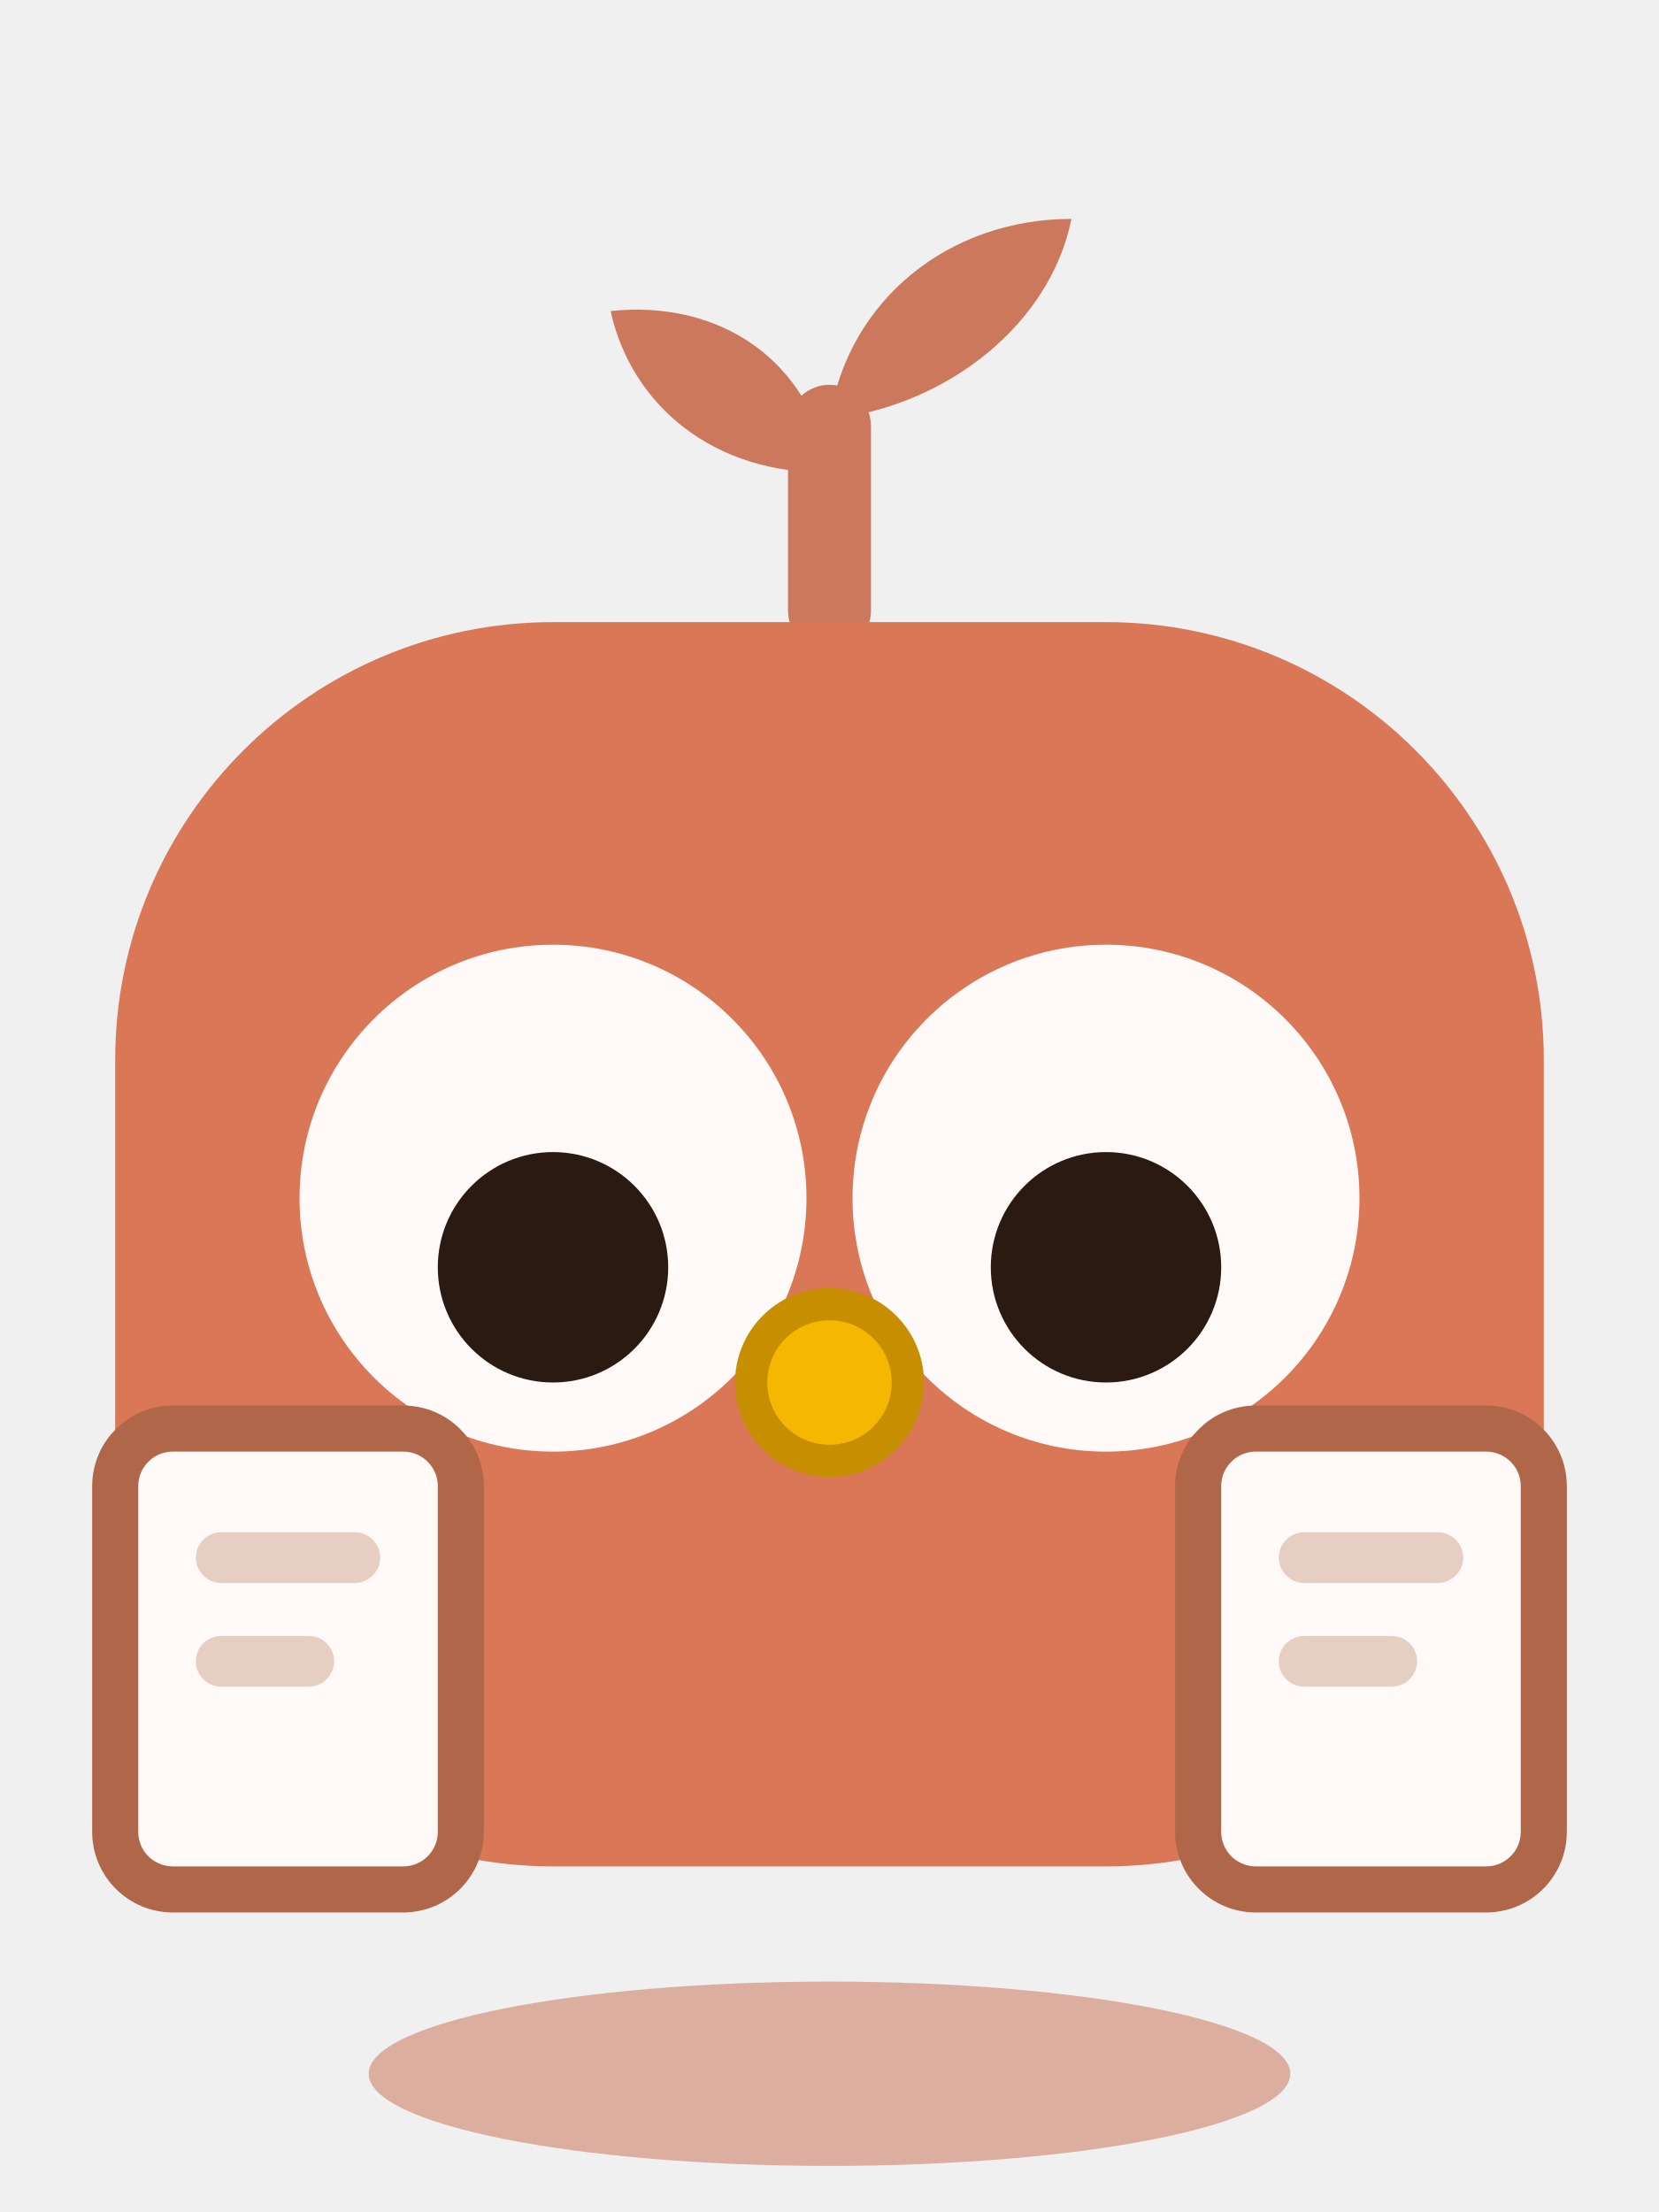
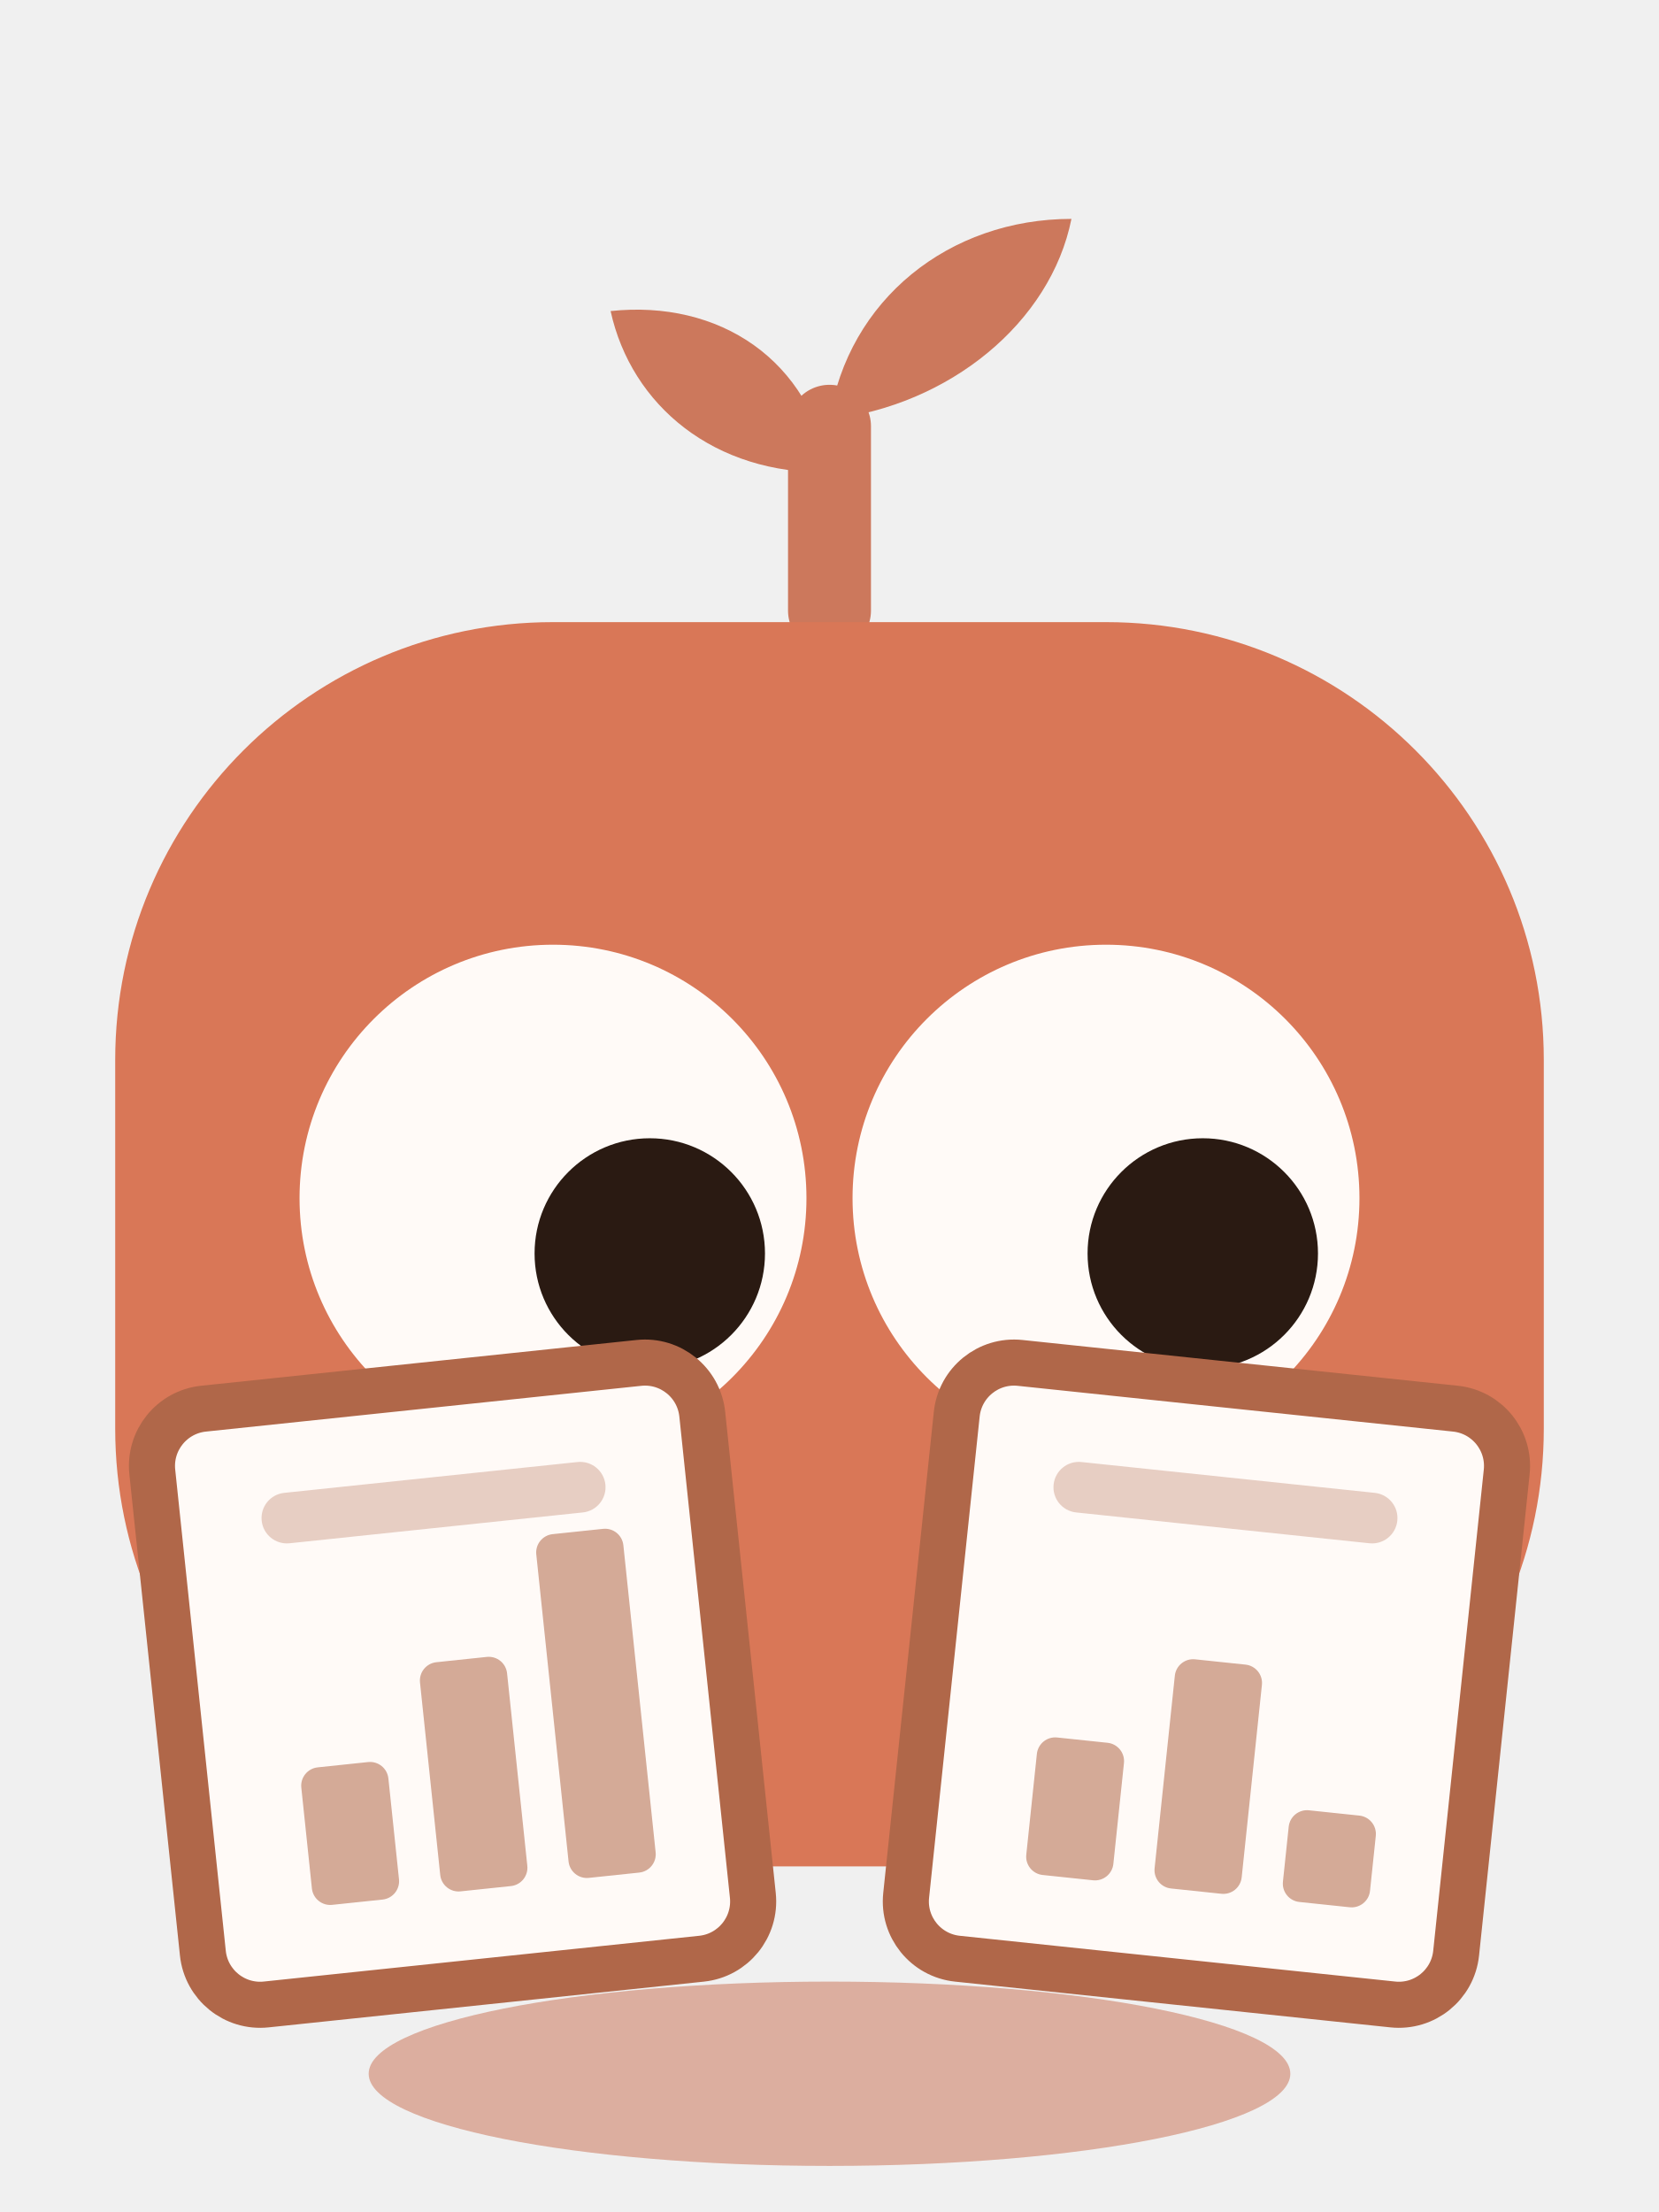
- <svg xmlns="http://www.w3.org/2000/svg" width="72" height="96" viewBox="12 0 72 96" role="img" aria-label="PROBE — watching two papers rally a ball until it bumps its head">
+ <svg xmlns="http://www.w3.org/2000/svg" width="72" height="96" viewBox="12 0 72 96" role="img" aria-label="PROBE — eyes darting between two papers, faster each time, until it circles the one place they differ">
  <style>
    .hull   { fill: #D97757; }
    .iris   { fill: #FFFAF7; }
    .pupil  { fill: #2A1A12; }
    .stem   { stroke: #CC785C; stroke-width: 3.6; stroke-linecap: round; fill: none; }
    .leaf   { fill: #CC785C; }
    .sprout { transform-origin: 48px 27px; animation: sway 3.2s ease-in-out infinite; }
    .page   { fill: #FFFAF7; stroke: #B06749; stroke-width: 2; }
    .line   { fill: #B06749; opacity: .3; }
    .shadow { fill: #CC785C; opacity: .55; }
    @keyframes sway { 0%, 100% { transform: rotate(-5deg); } 50% { transform: rotate(5deg); } }
    @keyframes bob  { 0%, 100% { transform: translateY(0); } 50% { transform: translateY(-2px); } }
    @media (prefers-reduced-motion: reduce) { * { animation: none !important; } }

-     .ball   { fill: #F5B700; stroke: #C78F00; stroke-width: 1.4; }
-     .hit    { stroke: #2A1A12; stroke-width: 1.8; stroke-linecap: round; fill: none; opacity: 0; }
-     .pL     { transform-origin: 27px 82px; animation: hitL 5.2s linear infinite; }
-     .pR     { transform-origin: 69px 82px; animation: hitR 5.2s linear infinite; }
-     @keyframes hitL { 0%, 2%, 32%, 35%, 51%, 54% { transform: rotate(0); }
-                       1%, 33.5%, 52.5% { transform: rotate(-9deg); }
-                       61%, 63% { transform: rotate(0); } 62% { transform: rotate(-9deg); } 100% { transform: rotate(0); } }
-     @keyframes hitR { 0%, 17%, 20%, 42%, 45%, 56%, 58%, 100% { transform: rotate(0); }
-                       18.5%, 43.5%, 57% { transform: rotate(9deg); } }
-     @keyframes hit  { 0%, 65% { opacity: 0; transform: scale(.5); } 66% { opacity: 1; transform: scale(1); }
-                       72% { opacity: 1; transform: scale(1.25); } 75%, 100% { opacity: 0; transform: scale(1.25); } }
- 
-     .lump   { fill: #E8654A; }
-     .shine  { fill: #FFFFFF; opacity: .5; }
+     .bar    { fill: #B06749; opacity: .55; }
+     .ring   { fill: none; stroke: #E5484D; stroke-width: 2.4; stroke-linecap: round;
+               stroke-dasharray: 100; stroke-dashoffset: 100; opacity: 0; animation: draw 5.6s ease-out infinite; }
    .rig    { animation: bob 4.2s ease-in-out infinite; }
-     .bg     { transform: translate(48px, 60px); animation: ball 5.2s linear infinite; }
-     .pupil  { transform-box: fill-box; transform-origin: center; animation: follow 5.2s ease-in-out infinite; }
-     .bump   { transform: scale(0); transform-origin: 36px 30px; animation: swell 5.2s ease-out infinite; }
-     .knock  { transform-origin: 48px 81px; animation: knock 5.2s ease-out infinite; }
-     .hits   { opacity: 0; transform-origin: 36px 23px; animation: hit 5.2s ease-out infinite; }
-     .hits path { opacity: 1; }
-     @keyframes ball   { 0% { transform: translate(30px, 68px); } 4.5% { transform: translate(39px, 61.25px); }
-                         9% { transform: translate(48px, 59px); } 13.5% { transform: translate(57px, 61.25px); }
-                         18% { transform: translate(66px, 68px); } 21.5% { transform: translate(57px, 61.25px); }
-                         25% { transform: translate(48px, 59px); } 28.5% { transform: translate(39px, 61.25px); }
-                         32% { transform: translate(30px, 68px); } 34.75% { transform: translate(39px, 61.25px); }
-                         37.5% { transform: translate(48px, 59px); } 40.25% { transform: translate(57px, 61.25px); }
-                         43% { transform: translate(66px, 68px); } 45% { transform: translate(57px, 61.25px); }
-                         47% { transform: translate(48px, 59px); } 49% { transform: translate(39px, 61.25px); }
-                         51% { transform: translate(30px, 68px); } 52.5% { transform: translate(39px, 61.25px); }
-                         54% { transform: translate(48px, 59px); } 55.5% { transform: translate(57px, 61.25px); }
-                         57% { transform: translate(66px, 68px); } 58.25% { transform: translate(57px, 61.25px); }
-                         59.5% { transform: translate(48px, 59px); } 60.75% { transform: translate(39px, 61.25px); }
-                         62% { transform: translate(30px, 68px); } 66% { transform: translate(37px, 28px); }
-                         69% { transform: translate(31px, 40px); } 73% { transform: translate(27px, 86px); }
-                         77% { transform: translate(30px, 79px); } 80% { transform: translate(33px, 86px); }
-                         82% { transform: translate(34.5px, 83.5px); } 84% { transform: translate(36px, 86px); }
-                         90% { transform: translate(38px, 86px); opacity: 1; }
-                         93% { transform: translate(38px, 86px); opacity: 0; }
-                         100% { transform: translate(30px, 68px); opacity: 0; } }
-     @keyframes follow { 0% { transform: translateX(-3.4px); } 18% { transform: translateX(3.4px); }
-                         32% { transform: translateX(-3.4px); } 43% { transform: translateX(3.4px); }
-                         51% { transform: translateX(-3.4px); } 57% { transform: translateX(3.4px); }
-                         62% { transform: translateX(-3.4px) scale(1); }
-                         65% { transform: translate(-1px, -3.5px) scale(1); }
-                          68%, 70%, 72% { transform: translate(-1px, -3px) scale(.5); } 69%, 71% { transform: translate(.6px, -3px) scale(.5); }
-                          74%, 88% { transform: translate(-2.4px, 2.6px) scale(.6); } 96%, 100% { transform: translateX(-3.4px) scale(1); } }
-     @keyframes swell  { 0%, 66% { transform: scale(0); } 69% { transform: scale(1.25); }
-                         72% { transform: scale(.92); }
-                          75%, 90% { transform: scale(1); } 96%, 100% { transform: scale(0); } }
-     @keyframes knock  { 0%, 65% { transform: rotate(0); } 67% { transform: rotate(7deg); }
-                         70% { transform: rotate(-3deg); }
-                          73% { transform: rotate(1deg); } 76%, 100% { transform: rotate(0); } }
+     .hop    { animation: hop 5.6s ease-out infinite; }
+     .turn   { transform-origin: 48px 81px; animation: turn 5.6s ease-in-out infinite; }
+     .pupil  { transform-box: fill-box; transform-origin: center; transform: translate(4.2px, 2.4px);
+               animation: look 5.6s ease-in-out infinite; }
+     @keyframes look { 0%, 96%, 100% { transform: translate(4.2px, 2.4px) scale(1); }
+                       2%, 14%, 28%, 36%, 46%, 50.5%, 57%, 59.5%, 63.5%, 64.5% { transform: translate(-4.2px, 2.4px) scale(1); }
+                       16%, 26%, 38%, 44%, 52.5%, 55.5%, 61%, 62.5%, 65.2%, 66% { transform: translate(4.2px, 2.4px) scale(1); }
+                       67.5%, 88% { transform: translate(0, -.5px) scale(.55); } }
+     @keyframes turn { 0%, 96%, 100% { transform: rotate(5deg); }
+                       2%, 14%, 28%, 36%, 46%, 50.5%, 57%, 59.5%, 63.5%, 64.5% { transform: rotate(-5deg); }
+                       16%, 26%, 38%, 44%, 52.5%, 55.5%, 61%, 62.5%, 65.2%, 66% { transform: rotate(5deg); }
+                       67.5%, 88% { transform: rotate(0); } }
+     @keyframes draw { 0%, 66% { stroke-dashoffset: 100; opacity: 0; } 66.4% { stroke-dashoffset: 97; opacity: 1; }
+                       71%, 89% { stroke-dashoffset: 0; opacity: 1; } 93%, 100% { stroke-dashoffset: 0; opacity: 0; } }
+     @keyframes hop  { 0%, 66% { transform: translateY(0); } 68.5% { transform: translateY(-4px); }
+                       71.5% { transform: translateY(0); } 73% { transform: translateY(-1.2px); } 74.5%, 100% { transform: translateY(0); } }
  </style>
  <ellipse class="shadow" cx="48" cy="90" rx="20" ry="4" />
  <g class="rig">
-     <g class="knock">
-       <g class="bump">
-         <circle class="lump" cx="36" cy="26" r="8" />
-         <path class="shine" d="M31.4 23.6 a5.2 5.2 0 0 1 3.9 -3.4 l.4 1.6 a3.6 3.6 0 0 0 -2.7 2.4 z" />
+     <g class="hop">
+       <g class="turn">
+         <g class="sprout">
+           <path class="stem" d="M48 26.5 V18.5" />
+           <path class="leaf" d="M48 20.5 C43 20.6, 39.4 17.6, 38.5 13.5 C43.2 13, 47.2 15.6, 48 20.5 Z" />
+           <path class="leaf" d="M48 18.2 C53.2 17.6, 57.6 14, 58.5 9.5 C53.2 9.5, 48.8 13, 48 18.2 Z" />
+         </g>
+         <rect class="hull" x="17" y="27" width="62" height="54" rx="19" />
+         <circle class="iris" cx="36" cy="52" r="11" />
+         <circle class="pupil" cx="36" cy="52" r="5" />
+         <circle class="iris" cx="60" cy="52" r="11" />
+         <circle class="pupil" cx="60" cy="52" r="5" />
      </g>
-       <g class="sprout">
-         <path class="stem" d="M48 26.5 V18.5" />
-         <path class="leaf" d="M48 20.5 C43 20.6, 39.4 17.6, 38.5 13.5 C43.2 13, 47.2 15.6, 48 20.5 Z" />
-         <path class="leaf" d="M48 18.2 C53.2 17.6, 57.6 14, 58.5 9.5 C53.2 9.5, 48.8 13, 48 18.2 Z" />
+       <g transform="rotate(-6 33 86)">
+         <rect class="page" x="21" y="60" width="24" height="26" rx="2.5" />
+         <rect class="line" x="25.5" y="64" width="15" height="2.2" rx="1.1" />
+         <rect class="bar" x="26" y="76" width="3.8" height="6" rx=".8" />
+         <rect class="bar" x="31.6" y="72" width="3.8" height="10" rx=".8" />
+         <rect class="bar" x="37.2" y="67" width="3.8" height="15" rx=".8" />
+         <ellipse class="ring" cx="37.1" cy="74" rx="5.4" ry="10" transform="rotate(-10 37.1 74)" pathLength="100" />
      </g>
-       <rect class="hull" x="17" y="27" width="62" height="54" rx="19" />
-       <circle class="iris" cx="36" cy="52" r="11" />
-       <circle class="pupil" cx="36" cy="55" r="5" />
-       <circle class="iris" cx="60" cy="52" r="11" />
-       <circle class="pupil" cx="60" cy="55" r="5" />
-       <g class="pL">
-         <rect class="page" x="17" y="62" width="15" height="20" rx="2.5" />
-         <rect class="line" x="20.5" y="66.5" width="8" height="2.2" rx="1.1" />
-         <rect class="line" x="20.5" y="71" width="6" height="2.2" rx="1.1" />
-       </g>
-       <g class="pR">
-         <rect class="page" x="64" y="62" width="15" height="20" rx="2.5" />
-         <rect class="line" x="67.5" y="66.5" width="8" height="2.2" rx="1.1" />
-         <rect class="line" x="67.5" y="71" width="6" height="2.2" rx="1.1" />
+       <g transform="rotate(6 63 86)">
+         <rect class="page" x="51" y="60" width="24" height="26" rx="2.5" />
+         <rect class="line" x="55.5" y="64" width="15" height="2.2" rx="1.1" />
+         <rect class="bar" x="56" y="76" width="3.8" height="6" rx=".8" />
+         <rect class="bar" x="61.6" y="72" width="3.8" height="10" rx=".8" />
+         <rect class="bar" x="67.2" y="78" width="3.8" height="4" rx=".8" />
+         <ellipse class="ring" cx="67.1" cy="74" rx="5.4" ry="10" transform="rotate(-10 67.1 74)" pathLength="100" />
      </g>
    </g>
  </g>
-   <g class="hits">
-     <path class="hit" d="M27.1 19.8 L23.8 18.6" />
-     <path class="hit" d="M30.6 15.2 L28.5 12.4" />
-     <path class="hit" d="M36.0 13.5 L36.0 10.0" />
-     <path class="hit" d="M41.4 15.2 L43.5 12.4" />
-     <path class="hit" d="M44.9 19.8 L48.2 18.6" />
-   </g>
-   <g class="bg">
-     <circle class="ball" cx="0" cy="0" r="3.4" />
-   </g>
</svg>
